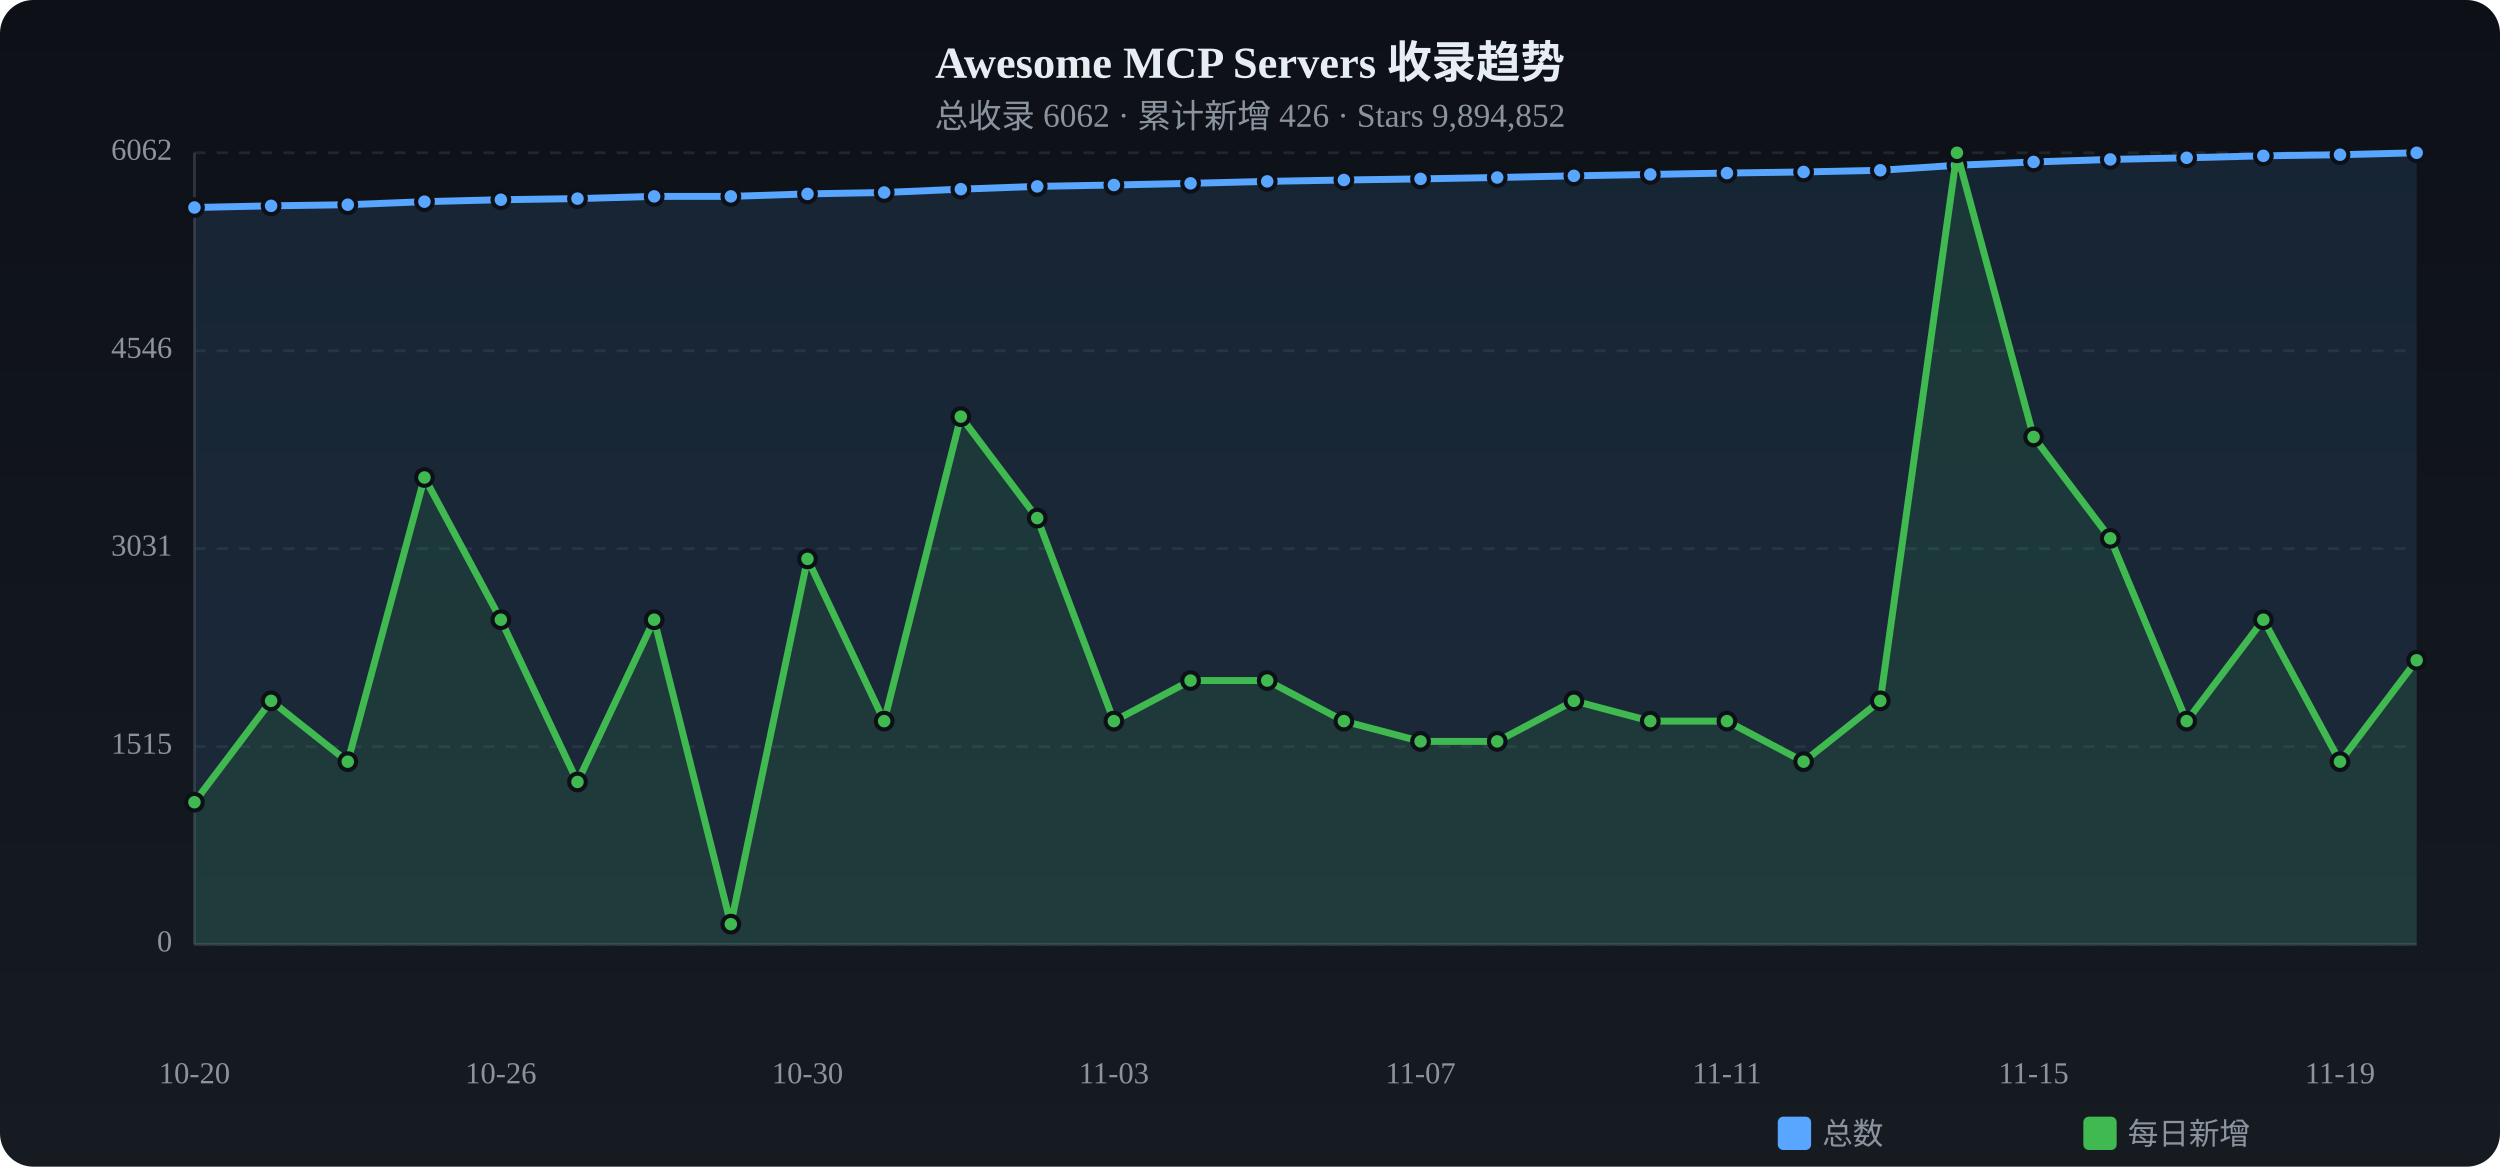
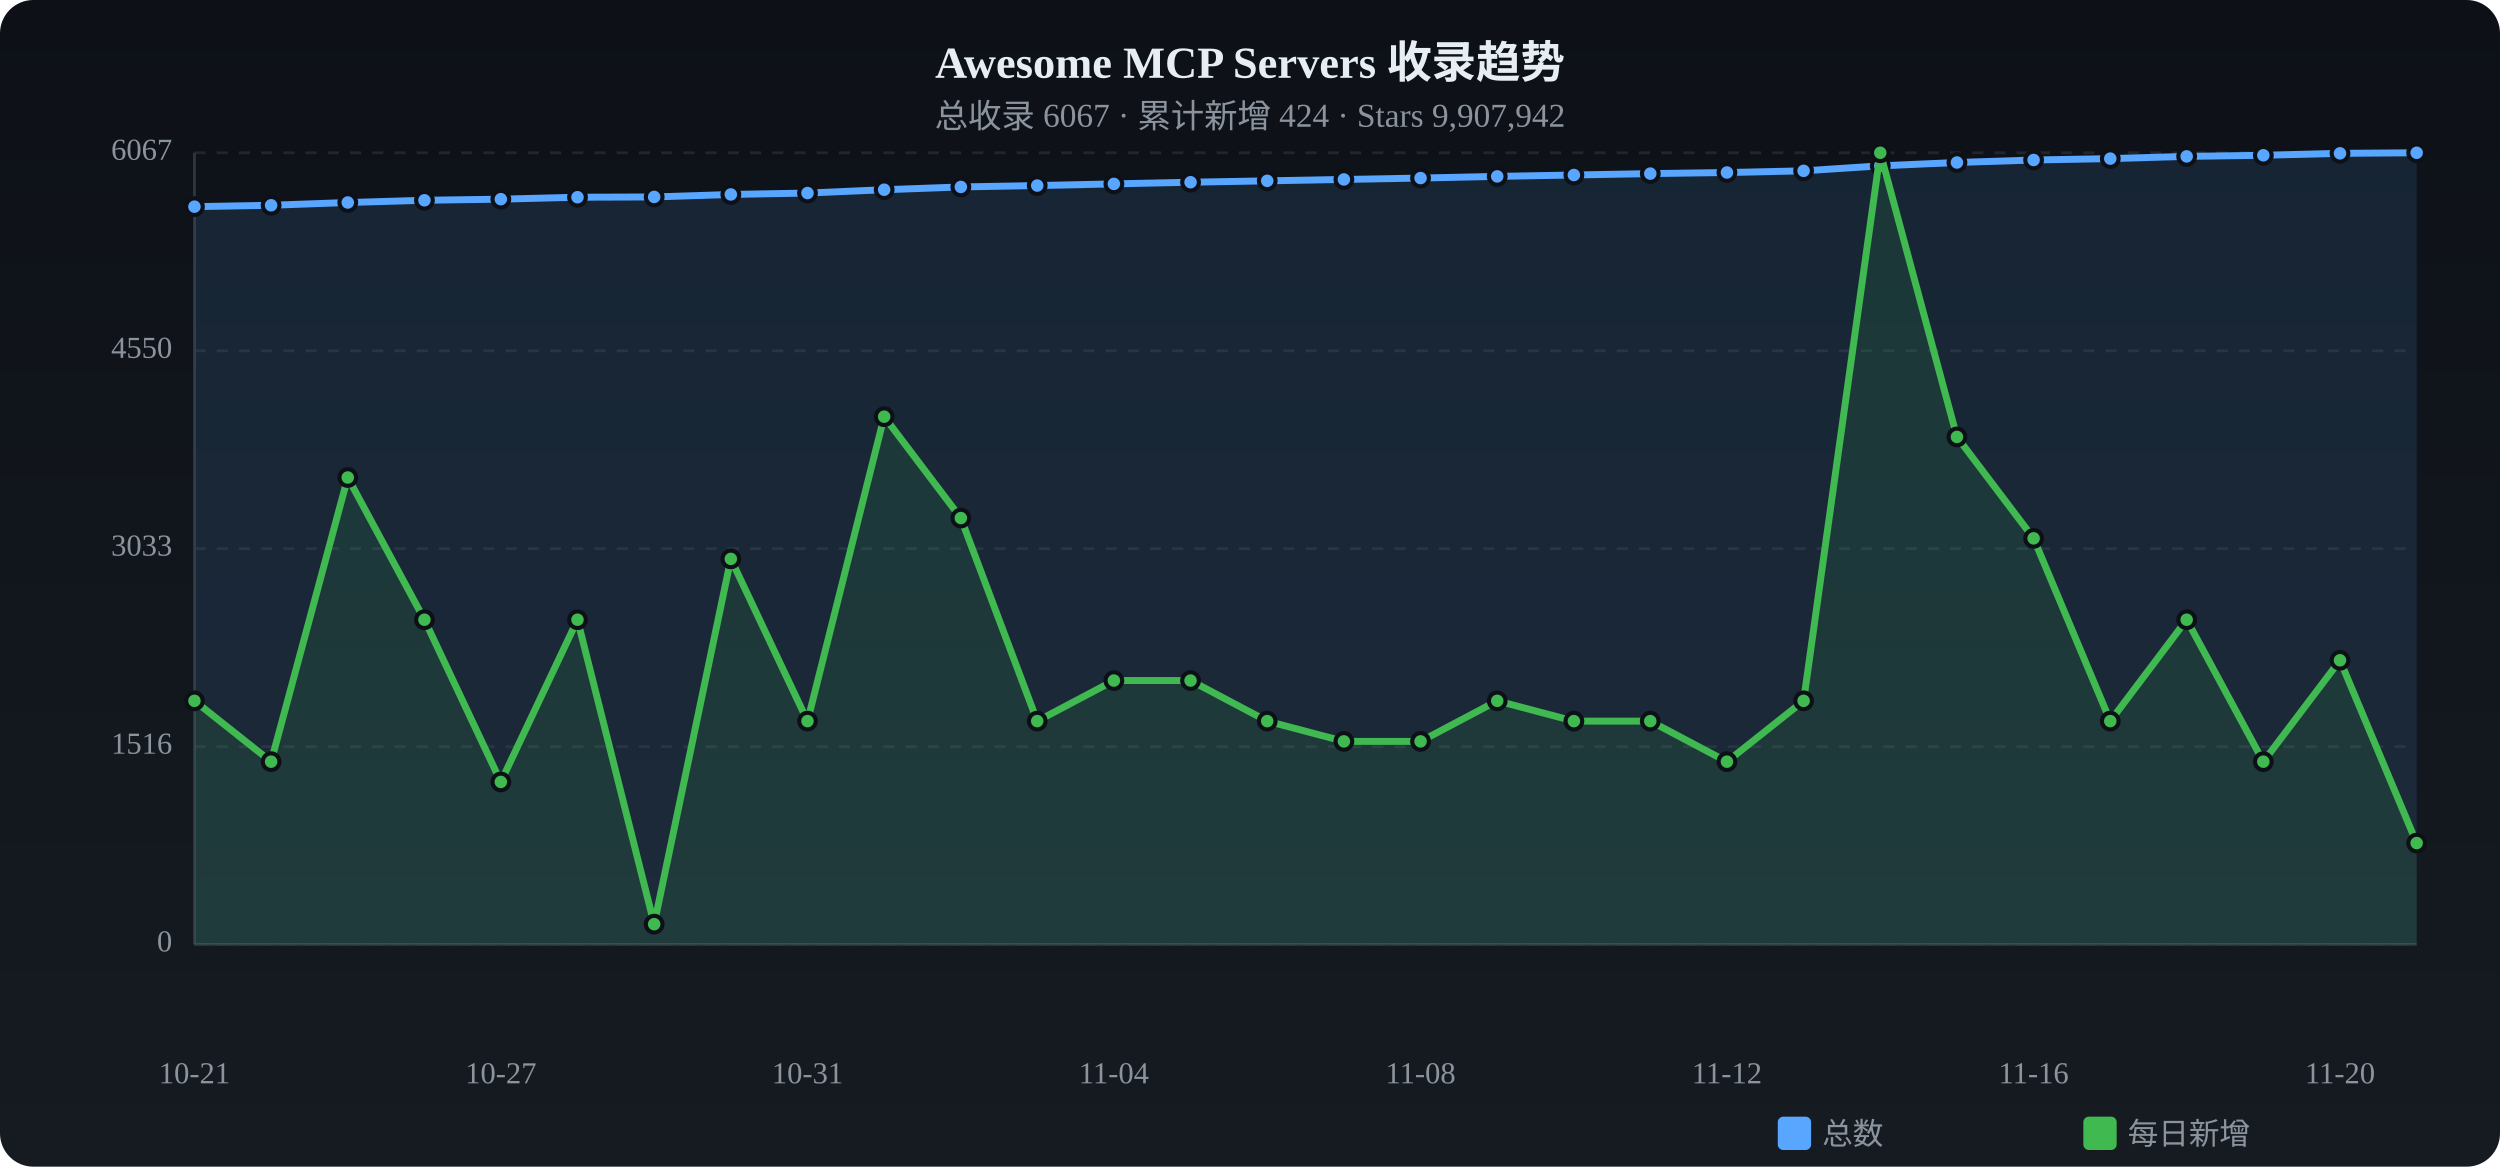
<svg xmlns="http://www.w3.org/2000/svg" viewBox="0 0 900 420" width="900" height="420">
  <defs>
    <linearGradient id="tbg" x1="0%" y1="0%" x2="0%" y2="100%">
      <stop offset="0%" stop-color="#0d1117" />
      <stop offset="100%" stop-color="#161b22" />
    </linearGradient>
  </defs>
  <rect width="900" height="420" rx="12" fill="url(#tbg)" />
  <text x="450.0" y="28" text-anchor="middle" fill="#e6edf3" font-size="16" font-weight="bold">Awesome MCP Servers 收录趋势</text>
-   <text x="450.0" y="46" text-anchor="middle" fill="#8b949e" font-size="12">总收录 6062 · 累计新增 426 · Stars 9,894,852</text>
+   <text x="450.0" y="46" text-anchor="middle" fill="#8b949e" font-size="12">总收录 6067 · 累计新增 424 · Stars 9,907,942</text>
  <text x="62" y="340.0" text-anchor="end" fill="#8b949e" font-size="11" dominant-baseline="middle">0</text>
  <line x1="70" y1="340.0" x2="870" y2="340.0" stroke="#21262d" stroke-dasharray="4 4" />
-   <text x="62" y="268.8" text-anchor="end" fill="#8b949e" font-size="11" dominant-baseline="middle">1515</text>
+   <text x="62" y="268.8" text-anchor="end" fill="#8b949e" font-size="11" dominant-baseline="middle">1516</text>
  <line x1="70" y1="268.8" x2="870" y2="268.8" stroke="#21262d" stroke-dasharray="4 4" />
-   <text x="62" y="197.5" text-anchor="end" fill="#8b949e" font-size="11" dominant-baseline="middle">3031</text>
+   <text x="62" y="197.5" text-anchor="end" fill="#8b949e" font-size="11" dominant-baseline="middle">3033</text>
  <line x1="70" y1="197.5" x2="870" y2="197.5" stroke="#21262d" stroke-dasharray="4 4" />
-   <text x="62" y="126.3" text-anchor="end" fill="#8b949e" font-size="11" dominant-baseline="middle">4546</text>
+   <text x="62" y="126.3" text-anchor="end" fill="#8b949e" font-size="11" dominant-baseline="middle">4550</text>
  <line x1="70" y1="126.3" x2="870" y2="126.3" stroke="#21262d" stroke-dasharray="4 4" />
-   <text x="62" y="55.0" text-anchor="end" fill="#8b949e" font-size="11" dominant-baseline="middle">6062</text>
+   <text x="62" y="55.0" text-anchor="end" fill="#8b949e" font-size="11" dominant-baseline="middle">6067</text>
  <line x1="70" y1="55.0" x2="870" y2="55.0" stroke="#21262d" stroke-dasharray="4 4" />
  <line x1="70" y1="55" x2="70" y2="340" stroke="#30363d" />
  <line x1="70" y1="340" x2="870" y2="340" stroke="#30363d" />
-   <path d="M70.0,74.7 L97.6,74.1 L125.2,73.7 L152.8,72.6 L180.3,71.9 L207.9,71.5 L235.5,70.7 L263.1,70.7 L290.7,69.8 L318.3,69.3 L345.9,68.1 L373.4,67.1 L401.0,66.6 L428.6,66.0 L456.2,65.3 L483.8,64.8 L511.4,64.4 L539.0,63.9 L566.6,63.3 L594.1,62.8 L621.7,62.3 L649.3,61.9 L676.9,61.3 L704.5,59.5 L732.1,58.3 L759.7,57.4 L787.2,56.8 L814.8,56.1 L842.4,55.7 L870.0,55.0 L870.0,340 L70.0,340 Z" fill="#58a6ff" opacity="0.12" />
-   <polyline points="70.0,74.7 97.6,74.1 125.2,73.7 152.8,72.6 180.3,71.9 207.9,71.5 235.5,70.7 263.1,70.7 290.7,69.8 318.3,69.3 345.9,68.1 373.4,67.1 401.0,66.6 428.6,66.0 456.2,65.3 483.8,64.8 511.4,64.4 539.0,63.9 566.6,63.3 594.1,62.8 621.7,62.3 649.3,61.9 676.9,61.3 704.5,59.5 732.1,58.3 759.7,57.4 787.2,56.8 814.8,56.1 842.4,55.7 870.0,55.0" fill="none" stroke="#58a6ff" stroke-width="2.5" stroke-linecap="round" stroke-linejoin="round" />
-   <circle cx="70.0" cy="74.7" r="3" fill="#58a6ff" stroke="#0d1117" stroke-width="1.5" />
-   <circle cx="97.6" cy="74.1" r="3" fill="#58a6ff" stroke="#0d1117" stroke-width="1.5" />
-   <circle cx="125.2" cy="73.7" r="3" fill="#58a6ff" stroke="#0d1117" stroke-width="1.5" />
-   <circle cx="152.8" cy="72.6" r="3" fill="#58a6ff" stroke="#0d1117" stroke-width="1.5" />
-   <circle cx="180.3" cy="71.9" r="3" fill="#58a6ff" stroke="#0d1117" stroke-width="1.5" />
-   <circle cx="207.9" cy="71.5" r="3" fill="#58a6ff" stroke="#0d1117" stroke-width="1.5" />
-   <circle cx="235.5" cy="70.7" r="3" fill="#58a6ff" stroke="#0d1117" stroke-width="1.5" />
-   <circle cx="263.1" cy="70.7" r="3" fill="#58a6ff" stroke="#0d1117" stroke-width="1.5" />
-   <circle cx="290.7" cy="69.8" r="3" fill="#58a6ff" stroke="#0d1117" stroke-width="1.5" />
-   <circle cx="318.3" cy="69.3" r="3" fill="#58a6ff" stroke="#0d1117" stroke-width="1.5" />
-   <circle cx="345.9" cy="68.1" r="3" fill="#58a6ff" stroke="#0d1117" stroke-width="1.5" />
-   <circle cx="373.4" cy="67.1" r="3" fill="#58a6ff" stroke="#0d1117" stroke-width="1.5" />
-   <circle cx="401.0" cy="66.6" r="3" fill="#58a6ff" stroke="#0d1117" stroke-width="1.5" />
-   <circle cx="428.6" cy="66.0" r="3" fill="#58a6ff" stroke="#0d1117" stroke-width="1.5" />
-   <circle cx="456.2" cy="65.3" r="3" fill="#58a6ff" stroke="#0d1117" stroke-width="1.5" />
-   <circle cx="483.8" cy="64.8" r="3" fill="#58a6ff" stroke="#0d1117" stroke-width="1.5" />
-   <circle cx="511.4" cy="64.4" r="3" fill="#58a6ff" stroke="#0d1117" stroke-width="1.5" />
-   <circle cx="539.0" cy="63.9" r="3" fill="#58a6ff" stroke="#0d1117" stroke-width="1.5" />
-   <circle cx="566.6" cy="63.3" r="3" fill="#58a6ff" stroke="#0d1117" stroke-width="1.5" />
-   <circle cx="594.1" cy="62.8" r="3" fill="#58a6ff" stroke="#0d1117" stroke-width="1.5" />
-   <circle cx="621.7" cy="62.3" r="3" fill="#58a6ff" stroke="#0d1117" stroke-width="1.5" />
-   <circle cx="649.3" cy="61.9" r="3" fill="#58a6ff" stroke="#0d1117" stroke-width="1.5" />
-   <circle cx="676.9" cy="61.3" r="3" fill="#58a6ff" stroke="#0d1117" stroke-width="1.5" />
-   <circle cx="704.5" cy="59.5" r="3" fill="#58a6ff" stroke="#0d1117" stroke-width="1.5" />
-   <circle cx="732.1" cy="58.3" r="3" fill="#58a6ff" stroke="#0d1117" stroke-width="1.5" />
-   <circle cx="759.7" cy="57.4" r="3" fill="#58a6ff" stroke="#0d1117" stroke-width="1.5" />
-   <circle cx="787.2" cy="56.8" r="3" fill="#58a6ff" stroke="#0d1117" stroke-width="1.5" />
-   <circle cx="814.8" cy="56.1" r="3" fill="#58a6ff" stroke="#0d1117" stroke-width="1.5" />
-   <circle cx="842.4" cy="55.7" r="3" fill="#58a6ff" stroke="#0d1117" stroke-width="1.5" />
+   <path d="M70.0,74.4 L97.6,73.9 L125.2,72.9 L152.8,72.1 L180.3,71.7 L207.9,71.0 L235.5,70.9 L263.1,70.0 L290.7,69.5 L318.3,68.3 L345.9,67.3 L373.4,66.8 L401.0,66.2 L428.6,65.6 L456.2,65.1 L483.8,64.6 L511.4,64.1 L539.0,63.5 L566.6,63.0 L594.1,62.5 L621.7,62.1 L649.3,61.5 L676.9,59.7 L704.5,58.5 L732.1,57.6 L759.7,57.1 L787.2,56.3 L814.8,55.9 L842.4,55.2 L870.0,55.0 L870.0,340 L70.0,340 Z" fill="#58a6ff" opacity="0.12" />
+   <polyline points="70.0,74.4 97.6,73.9 125.2,72.9 152.8,72.1 180.3,71.7 207.9,71.0 235.5,70.9 263.1,70.0 290.7,69.5 318.3,68.3 345.9,67.3 373.4,66.8 401.0,66.2 428.6,65.6 456.2,65.1 483.8,64.6 511.4,64.1 539.0,63.5 566.6,63.0 594.1,62.5 621.7,62.1 649.3,61.5 676.9,59.7 704.5,58.5 732.1,57.6 759.7,57.1 787.2,56.3 814.8,55.9 842.4,55.2 870.0,55.0" fill="none" stroke="#58a6ff" stroke-width="2.5" stroke-linecap="round" stroke-linejoin="round" />
+   <circle cx="70.0" cy="74.4" r="3" fill="#58a6ff" stroke="#0d1117" stroke-width="1.5" />
+   <circle cx="97.6" cy="73.9" r="3" fill="#58a6ff" stroke="#0d1117" stroke-width="1.5" />
+   <circle cx="125.2" cy="72.9" r="3" fill="#58a6ff" stroke="#0d1117" stroke-width="1.5" />
+   <circle cx="152.8" cy="72.1" r="3" fill="#58a6ff" stroke="#0d1117" stroke-width="1.5" />
+   <circle cx="180.3" cy="71.7" r="3" fill="#58a6ff" stroke="#0d1117" stroke-width="1.5" />
+   <circle cx="207.9" cy="71.0" r="3" fill="#58a6ff" stroke="#0d1117" stroke-width="1.5" />
+   <circle cx="235.5" cy="70.9" r="3" fill="#58a6ff" stroke="#0d1117" stroke-width="1.5" />
+   <circle cx="263.1" cy="70.0" r="3" fill="#58a6ff" stroke="#0d1117" stroke-width="1.5" />
+   <circle cx="290.7" cy="69.5" r="3" fill="#58a6ff" stroke="#0d1117" stroke-width="1.5" />
+   <circle cx="318.3" cy="68.3" r="3" fill="#58a6ff" stroke="#0d1117" stroke-width="1.5" />
+   <circle cx="345.9" cy="67.3" r="3" fill="#58a6ff" stroke="#0d1117" stroke-width="1.5" />
+   <circle cx="373.4" cy="66.8" r="3" fill="#58a6ff" stroke="#0d1117" stroke-width="1.5" />
+   <circle cx="401.0" cy="66.2" r="3" fill="#58a6ff" stroke="#0d1117" stroke-width="1.5" />
+   <circle cx="428.6" cy="65.6" r="3" fill="#58a6ff" stroke="#0d1117" stroke-width="1.5" />
+   <circle cx="456.2" cy="65.1" r="3" fill="#58a6ff" stroke="#0d1117" stroke-width="1.5" />
+   <circle cx="483.8" cy="64.6" r="3" fill="#58a6ff" stroke="#0d1117" stroke-width="1.5" />
+   <circle cx="511.4" cy="64.1" r="3" fill="#58a6ff" stroke="#0d1117" stroke-width="1.5" />
+   <circle cx="539.0" cy="63.5" r="3" fill="#58a6ff" stroke="#0d1117" stroke-width="1.5" />
+   <circle cx="566.6" cy="63.0" r="3" fill="#58a6ff" stroke="#0d1117" stroke-width="1.5" />
+   <circle cx="594.1" cy="62.5" r="3" fill="#58a6ff" stroke="#0d1117" stroke-width="1.5" />
+   <circle cx="621.7" cy="62.1" r="3" fill="#58a6ff" stroke="#0d1117" stroke-width="1.5" />
+   <circle cx="649.3" cy="61.5" r="3" fill="#58a6ff" stroke="#0d1117" stroke-width="1.5" />
+   <circle cx="676.9" cy="59.7" r="3" fill="#58a6ff" stroke="#0d1117" stroke-width="1.5" />
+   <circle cx="704.5" cy="58.5" r="3" fill="#58a6ff" stroke="#0d1117" stroke-width="1.5" />
+   <circle cx="732.1" cy="57.6" r="3" fill="#58a6ff" stroke="#0d1117" stroke-width="1.5" />
+   <circle cx="759.7" cy="57.1" r="3" fill="#58a6ff" stroke="#0d1117" stroke-width="1.5" />
+   <circle cx="787.2" cy="56.3" r="3" fill="#58a6ff" stroke="#0d1117" stroke-width="1.5" />
+   <circle cx="814.8" cy="55.9" r="3" fill="#58a6ff" stroke="#0d1117" stroke-width="1.5" />
+   <circle cx="842.4" cy="55.2" r="3" fill="#58a6ff" stroke="#0d1117" stroke-width="1.5" />
  <circle cx="870.0" cy="55.0" r="3" fill="#58a6ff" stroke="#0d1117" stroke-width="1.5" />
-   <path d="M70.0,288.8 L97.6,252.3 L125.2,274.2 L152.8,171.9 L180.3,223.1 L207.9,281.5 L235.5,223.1 L263.1,332.7 L290.7,201.2 L318.3,259.6 L345.9,150.0 L373.4,186.5 L401.0,259.6 L428.6,245.0 L456.2,245.0 L483.8,259.6 L511.4,266.9 L539.0,266.9 L566.6,252.3 L594.1,259.6 L621.7,259.6 L649.3,274.2 L676.9,252.3 L704.5,55.0 L732.1,157.3 L759.7,193.8 L787.2,259.6 L814.8,223.1 L842.4,274.2 L870.0,237.7 L870.0,340 L70.0,340 Z" fill="#3fb950" opacity="0.12" />
-   <polyline points="70.0,288.8 97.6,252.3 125.2,274.2 152.8,171.9 180.3,223.1 207.9,281.5 235.5,223.1 263.1,332.7 290.7,201.2 318.3,259.6 345.9,150.0 373.4,186.5 401.0,259.6 428.6,245.0 456.2,245.0 483.8,259.6 511.4,266.9 539.0,266.9 566.6,252.3 594.1,259.6 621.7,259.6 649.3,274.2 676.9,252.3 704.5,55.0 732.1,157.3 759.7,193.8 787.2,259.6 814.8,223.1 842.4,274.2 870.0,237.7" fill="none" stroke="#3fb950" stroke-width="2.5" stroke-linecap="round" stroke-linejoin="round" />
-   <circle cx="70.0" cy="288.8" r="3" fill="#3fb950" stroke="#0d1117" stroke-width="1.5" />
-   <circle cx="97.6" cy="252.3" r="3" fill="#3fb950" stroke="#0d1117" stroke-width="1.5" />
-   <circle cx="125.2" cy="274.2" r="3" fill="#3fb950" stroke="#0d1117" stroke-width="1.5" />
-   <circle cx="152.8" cy="171.9" r="3" fill="#3fb950" stroke="#0d1117" stroke-width="1.5" />
-   <circle cx="180.3" cy="223.1" r="3" fill="#3fb950" stroke="#0d1117" stroke-width="1.5" />
-   <circle cx="207.9" cy="281.5" r="3" fill="#3fb950" stroke="#0d1117" stroke-width="1.5" />
-   <circle cx="235.5" cy="223.1" r="3" fill="#3fb950" stroke="#0d1117" stroke-width="1.5" />
-   <circle cx="263.1" cy="332.7" r="3" fill="#3fb950" stroke="#0d1117" stroke-width="1.5" />
-   <circle cx="290.7" cy="201.2" r="3" fill="#3fb950" stroke="#0d1117" stroke-width="1.5" />
-   <circle cx="318.3" cy="259.6" r="3" fill="#3fb950" stroke="#0d1117" stroke-width="1.5" />
-   <circle cx="345.9" cy="150.0" r="3" fill="#3fb950" stroke="#0d1117" stroke-width="1.5" />
-   <circle cx="373.4" cy="186.5" r="3" fill="#3fb950" stroke="#0d1117" stroke-width="1.5" />
-   <circle cx="401.0" cy="259.6" r="3" fill="#3fb950" stroke="#0d1117" stroke-width="1.5" />
+   <path d="M70.0,252.3 L97.6,274.2 L125.2,171.9 L152.8,223.1 L180.3,281.5 L207.9,223.1 L235.5,332.7 L263.1,201.2 L290.7,259.6 L318.3,150.0 L345.9,186.5 L373.4,259.6 L401.0,245.0 L428.6,245.0 L456.2,259.6 L483.8,266.9 L511.4,266.9 L539.0,252.3 L566.6,259.6 L594.1,259.6 L621.7,274.2 L649.3,252.3 L676.9,55.0 L704.5,157.3 L732.1,193.8 L759.7,259.6 L787.2,223.1 L814.8,274.2 L842.4,237.7 L870.0,303.5 L870.0,340 L70.0,340 Z" fill="#3fb950" opacity="0.12" />
+   <polyline points="70.0,252.3 97.6,274.2 125.2,171.9 152.8,223.1 180.3,281.5 207.9,223.1 235.5,332.7 263.1,201.2 290.7,259.6 318.3,150.0 345.9,186.5 373.4,259.6 401.0,245.0 428.6,245.0 456.2,259.6 483.8,266.9 511.4,266.9 539.0,252.3 566.6,259.6 594.1,259.6 621.7,274.2 649.3,252.3 676.9,55.0 704.5,157.3 732.1,193.8 759.7,259.6 787.2,223.1 814.8,274.2 842.4,237.7 870.0,303.5" fill="none" stroke="#3fb950" stroke-width="2.5" stroke-linecap="round" stroke-linejoin="round" />
+   <circle cx="70.0" cy="252.3" r="3" fill="#3fb950" stroke="#0d1117" stroke-width="1.5" />
+   <circle cx="97.6" cy="274.2" r="3" fill="#3fb950" stroke="#0d1117" stroke-width="1.5" />
+   <circle cx="125.2" cy="171.9" r="3" fill="#3fb950" stroke="#0d1117" stroke-width="1.5" />
+   <circle cx="152.8" cy="223.1" r="3" fill="#3fb950" stroke="#0d1117" stroke-width="1.5" />
+   <circle cx="180.3" cy="281.5" r="3" fill="#3fb950" stroke="#0d1117" stroke-width="1.5" />
+   <circle cx="207.9" cy="223.1" r="3" fill="#3fb950" stroke="#0d1117" stroke-width="1.5" />
+   <circle cx="235.5" cy="332.7" r="3" fill="#3fb950" stroke="#0d1117" stroke-width="1.5" />
+   <circle cx="263.1" cy="201.2" r="3" fill="#3fb950" stroke="#0d1117" stroke-width="1.5" />
+   <circle cx="290.7" cy="259.6" r="3" fill="#3fb950" stroke="#0d1117" stroke-width="1.5" />
+   <circle cx="318.3" cy="150.0" r="3" fill="#3fb950" stroke="#0d1117" stroke-width="1.5" />
+   <circle cx="345.9" cy="186.5" r="3" fill="#3fb950" stroke="#0d1117" stroke-width="1.5" />
+   <circle cx="373.4" cy="259.6" r="3" fill="#3fb950" stroke="#0d1117" stroke-width="1.5" />
+   <circle cx="401.0" cy="245.0" r="3" fill="#3fb950" stroke="#0d1117" stroke-width="1.5" />
  <circle cx="428.6" cy="245.0" r="3" fill="#3fb950" stroke="#0d1117" stroke-width="1.5" />
-   <circle cx="456.2" cy="245.0" r="3" fill="#3fb950" stroke="#0d1117" stroke-width="1.5" />
-   <circle cx="483.8" cy="259.6" r="3" fill="#3fb950" stroke="#0d1117" stroke-width="1.5" />
+   <circle cx="456.2" cy="259.6" r="3" fill="#3fb950" stroke="#0d1117" stroke-width="1.5" />
+   <circle cx="483.8" cy="266.9" r="3" fill="#3fb950" stroke="#0d1117" stroke-width="1.5" />
  <circle cx="511.4" cy="266.9" r="3" fill="#3fb950" stroke="#0d1117" stroke-width="1.5" />
-   <circle cx="539.0" cy="266.9" r="3" fill="#3fb950" stroke="#0d1117" stroke-width="1.5" />
-   <circle cx="566.6" cy="252.3" r="3" fill="#3fb950" stroke="#0d1117" stroke-width="1.5" />
+   <circle cx="539.0" cy="252.3" r="3" fill="#3fb950" stroke="#0d1117" stroke-width="1.5" />
+   <circle cx="566.6" cy="259.6" r="3" fill="#3fb950" stroke="#0d1117" stroke-width="1.5" />
  <circle cx="594.1" cy="259.6" r="3" fill="#3fb950" stroke="#0d1117" stroke-width="1.5" />
-   <circle cx="621.7" cy="259.6" r="3" fill="#3fb950" stroke="#0d1117" stroke-width="1.5" />
-   <circle cx="649.3" cy="274.2" r="3" fill="#3fb950" stroke="#0d1117" stroke-width="1.5" />
-   <circle cx="676.9" cy="252.3" r="3" fill="#3fb950" stroke="#0d1117" stroke-width="1.5" />
-   <circle cx="704.5" cy="55.0" r="3" fill="#3fb950" stroke="#0d1117" stroke-width="1.5" />
-   <circle cx="732.1" cy="157.3" r="3" fill="#3fb950" stroke="#0d1117" stroke-width="1.5" />
-   <circle cx="759.7" cy="193.8" r="3" fill="#3fb950" stroke="#0d1117" stroke-width="1.5" />
-   <circle cx="787.2" cy="259.6" r="3" fill="#3fb950" stroke="#0d1117" stroke-width="1.5" />
-   <circle cx="814.8" cy="223.1" r="3" fill="#3fb950" stroke="#0d1117" stroke-width="1.5" />
-   <circle cx="842.4" cy="274.2" r="3" fill="#3fb950" stroke="#0d1117" stroke-width="1.5" />
-   <circle cx="870.0" cy="237.7" r="3" fill="#3fb950" stroke="#0d1117" stroke-width="1.5" />
-   <text x="70.0" y="390" text-anchor="middle" fill="#8b949e" font-size="11">10-20</text>
-   <text x="180.3" y="390" text-anchor="middle" fill="#8b949e" font-size="11">10-26</text>
-   <text x="290.7" y="390" text-anchor="middle" fill="#8b949e" font-size="11">10-30</text>
-   <text x="401.0" y="390" text-anchor="middle" fill="#8b949e" font-size="11">11-03</text>
-   <text x="511.4" y="390" text-anchor="middle" fill="#8b949e" font-size="11">11-07</text>
-   <text x="621.7" y="390" text-anchor="middle" fill="#8b949e" font-size="11">11-11</text>
-   <text x="732.1" y="390" text-anchor="middle" fill="#8b949e" font-size="11">11-15</text>
-   <text x="842.4" y="390" text-anchor="middle" fill="#8b949e" font-size="11">11-19</text>
+   <circle cx="621.7" cy="274.2" r="3" fill="#3fb950" stroke="#0d1117" stroke-width="1.5" />
+   <circle cx="649.3" cy="252.3" r="3" fill="#3fb950" stroke="#0d1117" stroke-width="1.5" />
+   <circle cx="676.9" cy="55.0" r="3" fill="#3fb950" stroke="#0d1117" stroke-width="1.5" />
+   <circle cx="704.5" cy="157.3" r="3" fill="#3fb950" stroke="#0d1117" stroke-width="1.5" />
+   <circle cx="732.1" cy="193.8" r="3" fill="#3fb950" stroke="#0d1117" stroke-width="1.5" />
+   <circle cx="759.7" cy="259.6" r="3" fill="#3fb950" stroke="#0d1117" stroke-width="1.5" />
+   <circle cx="787.2" cy="223.1" r="3" fill="#3fb950" stroke="#0d1117" stroke-width="1.5" />
+   <circle cx="814.8" cy="274.2" r="3" fill="#3fb950" stroke="#0d1117" stroke-width="1.5" />
+   <circle cx="842.4" cy="237.7" r="3" fill="#3fb950" stroke="#0d1117" stroke-width="1.5" />
+   <circle cx="870.0" cy="303.5" r="3" fill="#3fb950" stroke="#0d1117" stroke-width="1.5" />
+   <text x="70.0" y="390" text-anchor="middle" fill="#8b949e" font-size="11">10-21</text>
+   <text x="180.3" y="390" text-anchor="middle" fill="#8b949e" font-size="11">10-27</text>
+   <text x="290.7" y="390" text-anchor="middle" fill="#8b949e" font-size="11">10-31</text>
+   <text x="401.0" y="390" text-anchor="middle" fill="#8b949e" font-size="11">11-04</text>
+   <text x="511.4" y="390" text-anchor="middle" fill="#8b949e" font-size="11">11-08</text>
+   <text x="621.7" y="390" text-anchor="middle" fill="#8b949e" font-size="11">11-12</text>
+   <text x="732.1" y="390" text-anchor="middle" fill="#8b949e" font-size="11">11-16</text>
+   <text x="842.4" y="390" text-anchor="middle" fill="#8b949e" font-size="11">11-20</text>
  <rect x="640" y="402" width="12" height="12" rx="2" fill="#58a6ff" />
  <text x="656" y="412" fill="#8b949e" font-size="11">总数</text>
  <rect x="750" y="402" width="12" height="12" rx="2" fill="#3fb950" />
  <text x="766" y="412" fill="#8b949e" font-size="11">每日新增</text>
</svg>
